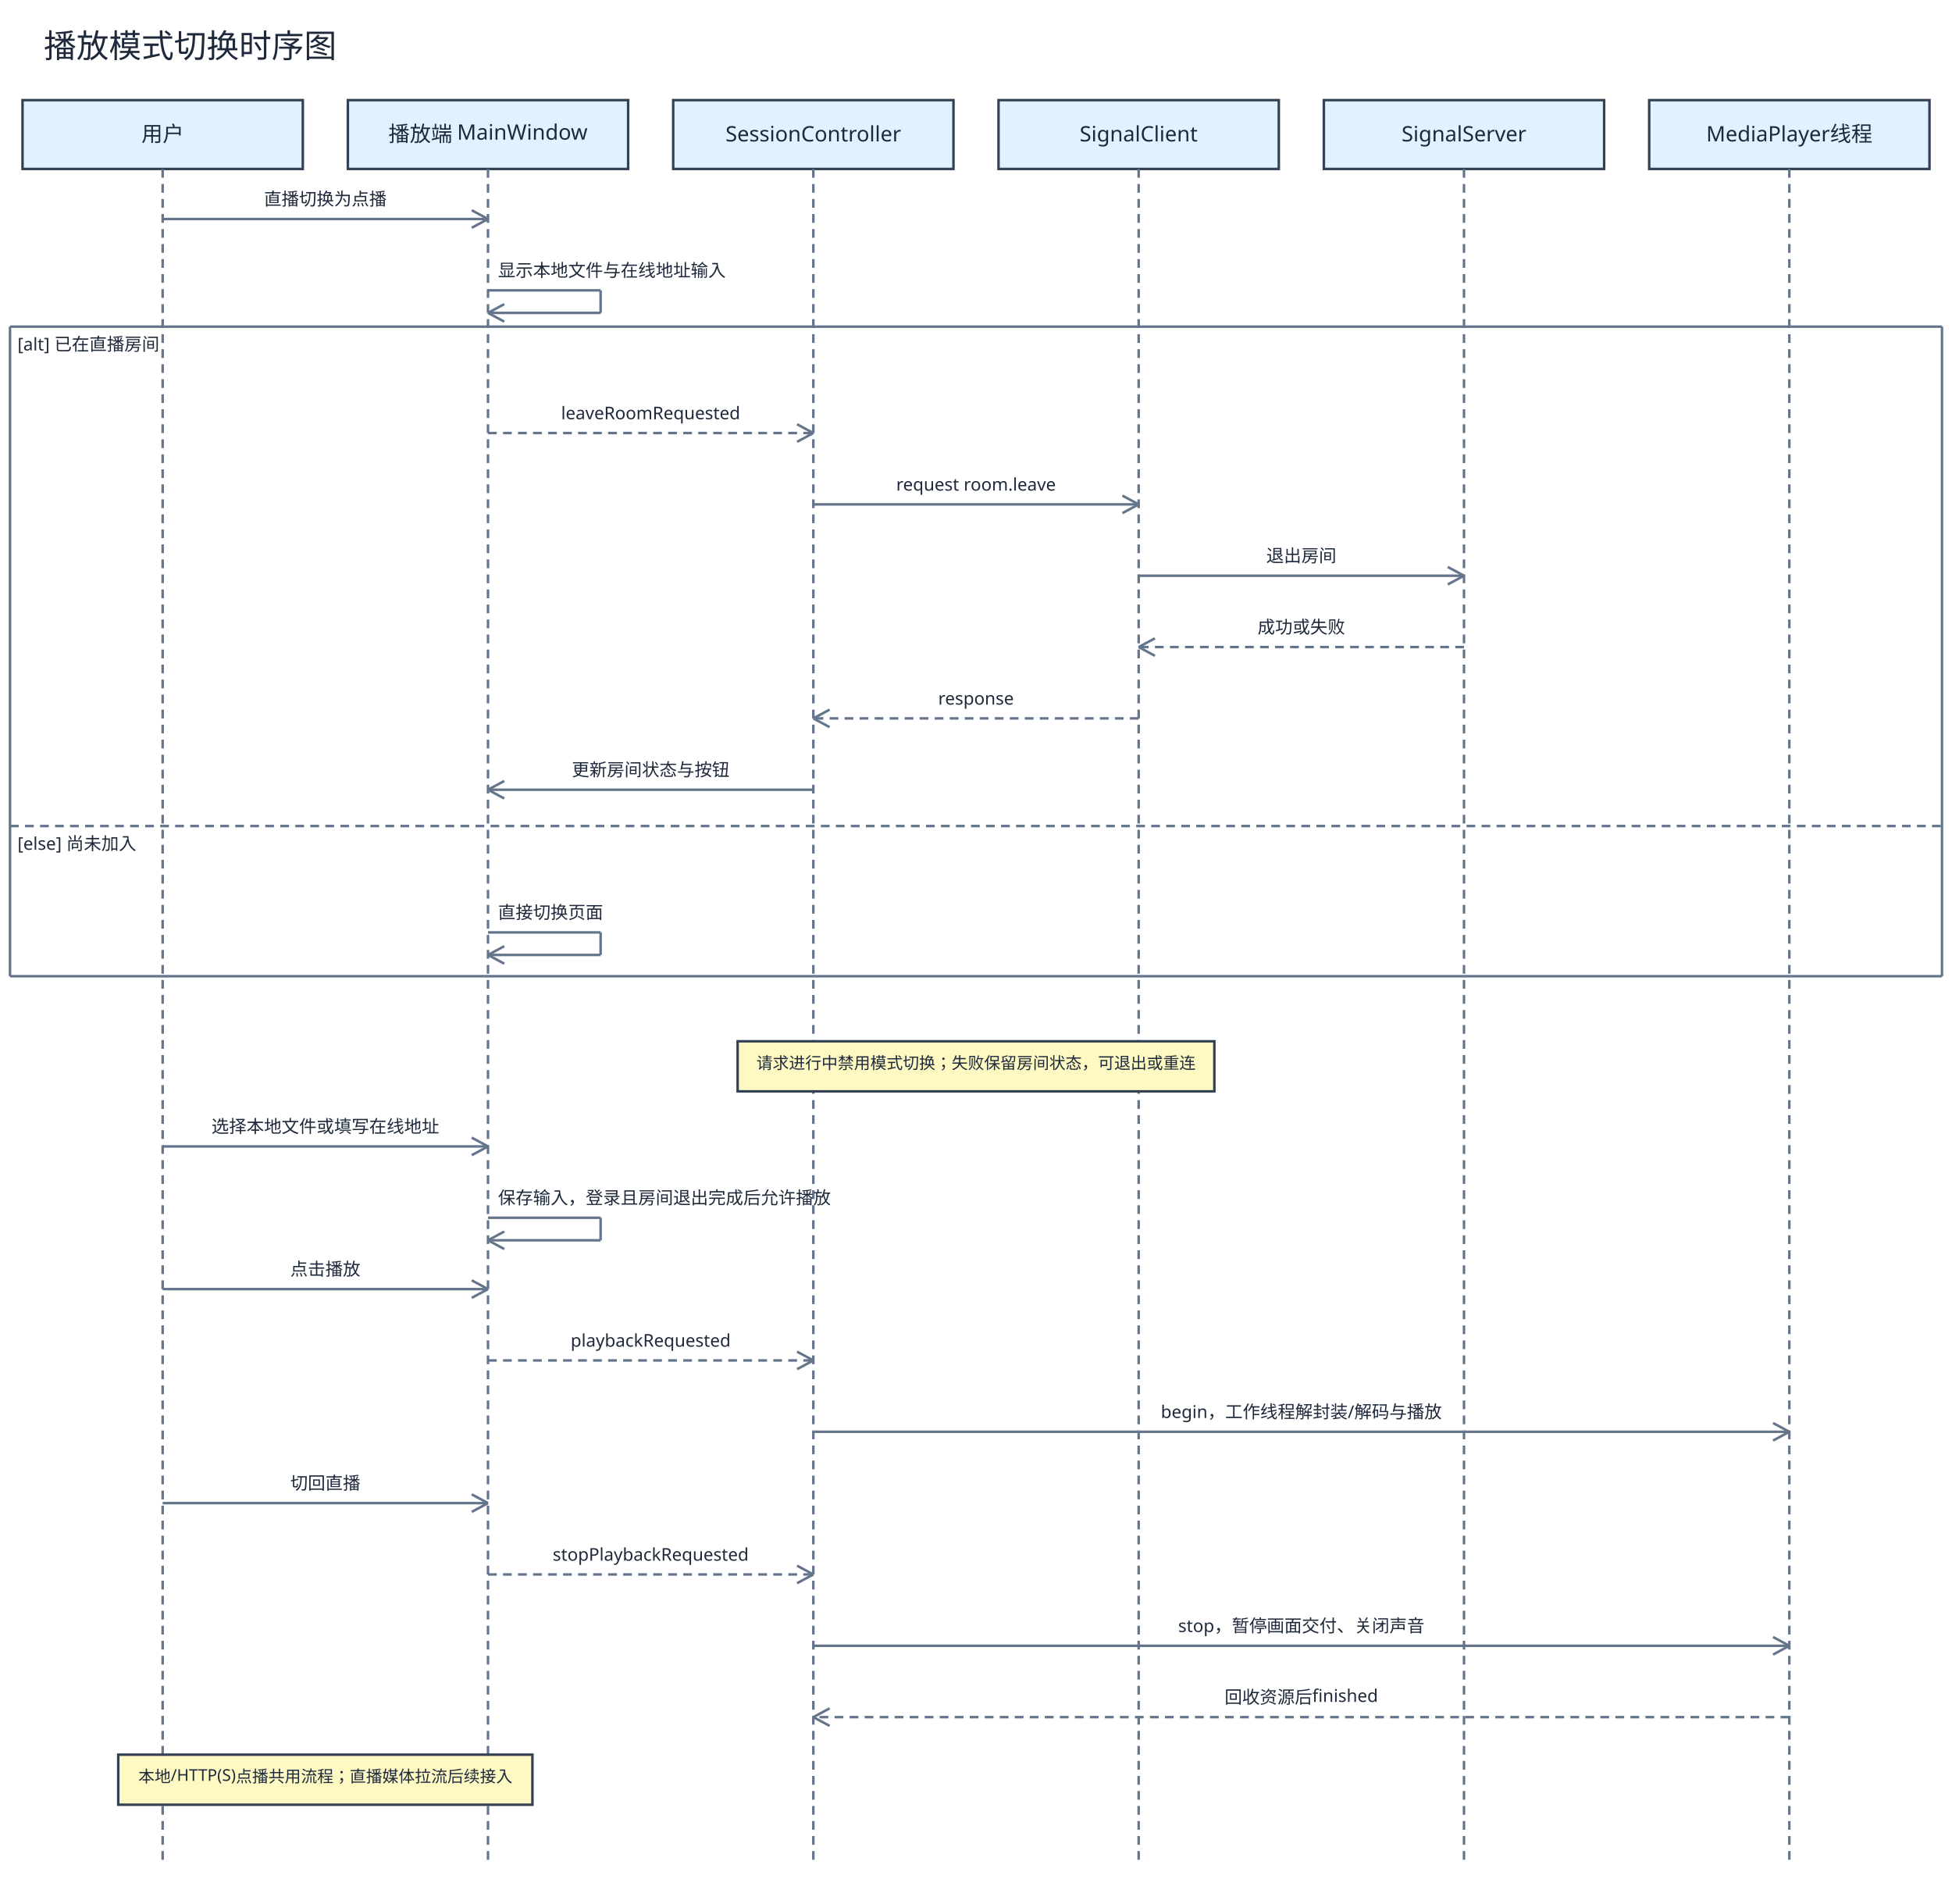
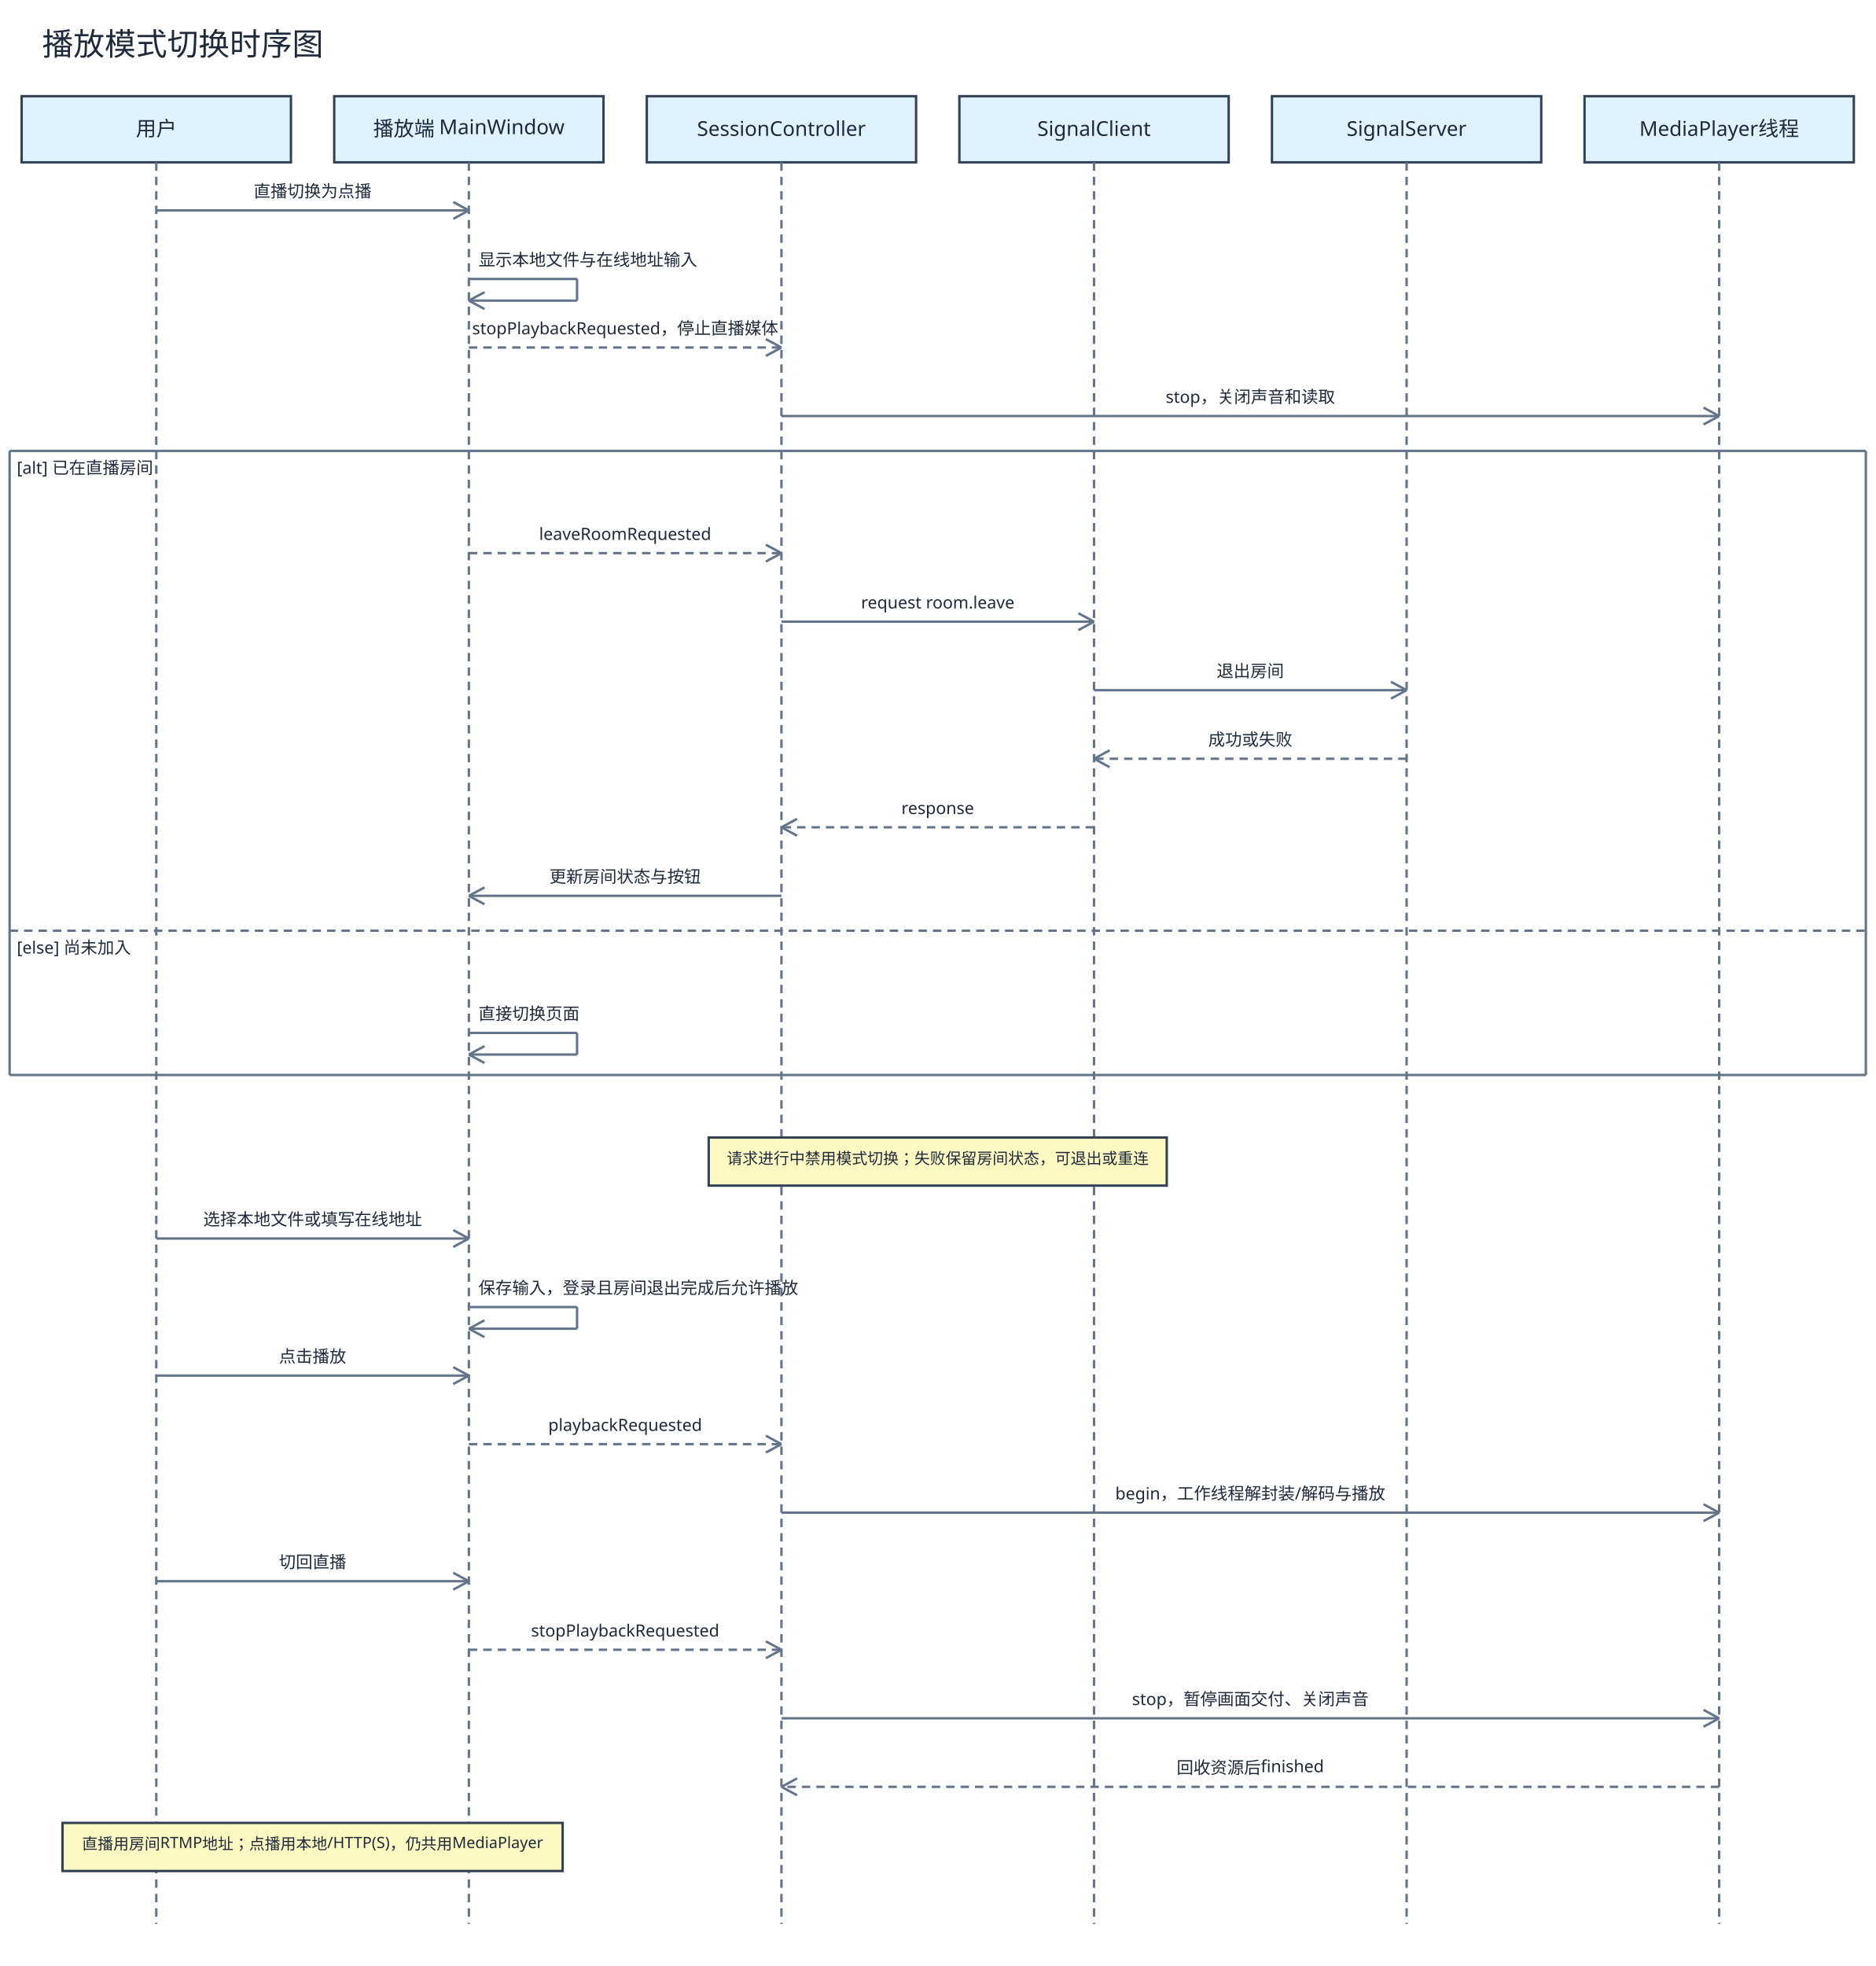
- <svg xmlns="http://www.w3.org/2000/svg" width="1560" height="1521" viewBox="0 0 1560 1521">
+ <svg xmlns="http://www.w3.org/2000/svg" width="1560" height="1635" viewBox="0 0 1560 1635">
  <text x="35" y="46" fill="#1e293b" font-family="Microsoft YaHei, sans-serif" font-size="26" text-anchor="start">播放模式切换时序图</text>
  <rect x="18.0" y="80" width="224" height="55" fill="#e0f2fe" stroke="#334155" stroke-width="2" />
  <text x="130.0" y="113" fill="#1e293b" font-family="Microsoft YaHei, sans-serif" font-size="17" text-anchor="middle">用户</text>
-   <line x1="130.0" y1="135" x2="130.0" y2="1486" stroke="#64748b" stroke-width="2" stroke-dasharray="7 5" />
+   <line x1="130.0" y1="135" x2="130.0" y2="1600" stroke="#64748b" stroke-width="2" stroke-dasharray="7 5" />
  <rect x="278.0" y="80" width="224" height="55" fill="#e0f2fe" stroke="#334155" stroke-width="2" />
  <text x="390.0" y="113" fill="#1e293b" font-family="Microsoft YaHei, sans-serif" font-size="17" text-anchor="middle">播放端 MainWindow</text>
-   <line x1="390.0" y1="135" x2="390.0" y2="1486" stroke="#64748b" stroke-width="2" stroke-dasharray="7 5" />
+   <line x1="390.0" y1="135" x2="390.0" y2="1600" stroke="#64748b" stroke-width="2" stroke-dasharray="7 5" />
  <rect x="538.0" y="80" width="224" height="55" fill="#e0f2fe" stroke="#334155" stroke-width="2" />
  <text x="650.0" y="113" fill="#1e293b" font-family="Microsoft YaHei, sans-serif" font-size="17" text-anchor="middle">SessionController</text>
-   <line x1="650.0" y1="135" x2="650.0" y2="1486" stroke="#64748b" stroke-width="2" stroke-dasharray="7 5" />
+   <line x1="650.0" y1="135" x2="650.0" y2="1600" stroke="#64748b" stroke-width="2" stroke-dasharray="7 5" />
  <rect x="798.0" y="80" width="224" height="55" fill="#e0f2fe" stroke="#334155" stroke-width="2" />
  <text x="910.0" y="113" fill="#1e293b" font-family="Microsoft YaHei, sans-serif" font-size="17" text-anchor="middle">SignalClient</text>
-   <line x1="910.0" y1="135" x2="910.0" y2="1486" stroke="#64748b" stroke-width="2" stroke-dasharray="7 5" />
+   <line x1="910.0" y1="135" x2="910.0" y2="1600" stroke="#64748b" stroke-width="2" stroke-dasharray="7 5" />
  <rect x="1058.0" y="80" width="224" height="55" fill="#e0f2fe" stroke="#334155" stroke-width="2" />
  <text x="1170.0" y="113" fill="#1e293b" font-family="Microsoft YaHei, sans-serif" font-size="17" text-anchor="middle">SignalServer</text>
-   <line x1="1170.0" y1="135" x2="1170.0" y2="1486" stroke="#64748b" stroke-width="2" stroke-dasharray="7 5" />
+   <line x1="1170.0" y1="135" x2="1170.0" y2="1600" stroke="#64748b" stroke-width="2" stroke-dasharray="7 5" />
  <rect x="1318.0" y="80" width="224" height="55" fill="#e0f2fe" stroke="#334155" stroke-width="2" />
  <text x="1430.0" y="113" fill="#1e293b" font-family="Microsoft YaHei, sans-serif" font-size="17" text-anchor="middle">MediaPlayer线程</text>
-   <line x1="1430.0" y1="135" x2="1430.0" y2="1486" stroke="#64748b" stroke-width="2" stroke-dasharray="7 5" />
+   <line x1="1430.0" y1="135" x2="1430.0" y2="1600" stroke="#64748b" stroke-width="2" stroke-dasharray="7 5" />
  <line x1="130.0" y1="175" x2="390.0" y2="175" stroke="#64748b" stroke-width="2" />
  <line x1="390.0" y1="175" x2="377.0" y2="182.0" stroke="#64748b" stroke-width="2" />
  <line x1="390.0" y1="175" x2="377.0" y2="168.0" stroke="#64748b" stroke-width="2" />
  <text x="260.0" y="164" fill="#1e293b" font-family="Microsoft YaHei, sans-serif" font-size="14" text-anchor="middle">直播切换为点播</text>
  <line x1="390.0" y1="232" x2="480.0" y2="232" stroke="#64748b" stroke-width="2" />
  <line x1="480.0" y1="232" x2="480.0" y2="250" stroke="#64748b" stroke-width="2" />
  <line x1="480.0" y1="250" x2="390.0" y2="250" stroke="#64748b" stroke-width="2" />
  <line x1="390.0" y1="250" x2="403.0" y2="243.0" stroke="#64748b" stroke-width="2" />
  <line x1="390.0" y1="250" x2="403.0" y2="257.0" stroke="#64748b" stroke-width="2" />
  <text x="398.0" y="221" fill="#1e293b" font-family="Microsoft YaHei, sans-serif" font-size="14" text-anchor="start">显示本地文件与在线地址输入</text>
-   <text x="14" y="280" fill="#1e293b" font-family="Microsoft YaHei, sans-serif" font-size="14" text-anchor="start">[alt] 已在直播房间</text>
-   <line x1="8" y1="261" x2="1552" y2="261" stroke="#64748b" stroke-width="2" />
-   <line x1="390.0" y1="346" x2="650.0" y2="346" stroke="#64748b" stroke-width="2" stroke-dasharray="7 5" />
-   <line x1="650.0" y1="346" x2="637.0" y2="353.0" stroke="#64748b" stroke-width="2" />
-   <line x1="650.0" y1="346" x2="637.0" y2="339.0" stroke="#64748b" stroke-width="2" />
-   <text x="520.0" y="335" fill="#1e293b" font-family="Microsoft YaHei, sans-serif" font-size="14" text-anchor="middle">leaveRoomRequested</text>
-   <line x1="650.0" y1="403" x2="910.0" y2="403" stroke="#64748b" stroke-width="2" />
-   <line x1="910.0" y1="403" x2="897.0" y2="410.0" stroke="#64748b" stroke-width="2" />
-   <line x1="910.0" y1="403" x2="897.0" y2="396.0" stroke="#64748b" stroke-width="2" />
-   <text x="780.0" y="392" fill="#1e293b" font-family="Microsoft YaHei, sans-serif" font-size="14" text-anchor="middle">request room.leave</text>
-   <line x1="910.0" y1="460" x2="1170.0" y2="460" stroke="#64748b" stroke-width="2" />
-   <line x1="1170.0" y1="460" x2="1157.0" y2="467.0" stroke="#64748b" stroke-width="2" />
-   <line x1="1170.0" y1="460" x2="1157.0" y2="453.0" stroke="#64748b" stroke-width="2" />
-   <text x="1040.0" y="449" fill="#1e293b" font-family="Microsoft YaHei, sans-serif" font-size="14" text-anchor="middle">退出房间</text>
-   <line x1="1170.0" y1="517" x2="910.0" y2="517" stroke="#64748b" stroke-width="2" stroke-dasharray="7 5" />
-   <line x1="910.0" y1="517" x2="923.0" y2="510.0" stroke="#64748b" stroke-width="2" />
-   <line x1="910.0" y1="517" x2="923.0" y2="524.0" stroke="#64748b" stroke-width="2" />
-   <text x="1040.0" y="506" fill="#1e293b" font-family="Microsoft YaHei, sans-serif" font-size="14" text-anchor="middle">成功或失败</text>
-   <line x1="910.0" y1="574" x2="650.0" y2="574" stroke="#64748b" stroke-width="2" stroke-dasharray="7 5" />
-   <line x1="650.0" y1="574" x2="663.0" y2="567.0" stroke="#64748b" stroke-width="2" />
-   <line x1="650.0" y1="574" x2="663.0" y2="581.0" stroke="#64748b" stroke-width="2" />
-   <text x="780.0" y="563" fill="#1e293b" font-family="Microsoft YaHei, sans-serif" font-size="14" text-anchor="middle">response</text>
-   <line x1="650.0" y1="631" x2="390.0" y2="631" stroke="#64748b" stroke-width="2" />
-   <line x1="390.0" y1="631" x2="403.0" y2="624.0" stroke="#64748b" stroke-width="2" />
-   <line x1="390.0" y1="631" x2="403.0" y2="638.0" stroke="#64748b" stroke-width="2" />
-   <text x="520.0" y="620" fill="#1e293b" font-family="Microsoft YaHei, sans-serif" font-size="14" text-anchor="middle">更新房间状态与按钮</text>
-   <line x1="8" y1="660" x2="1552" y2="660" stroke="#64748b" stroke-width="2" stroke-dasharray="7 5" />
-   <text x="14" y="679" fill="#1e293b" font-family="Microsoft YaHei, sans-serif" font-size="14" text-anchor="start">[else] 尚未加入</text>
-   <line x1="390.0" y1="745" x2="480.0" y2="745" stroke="#64748b" stroke-width="2" />
-   <line x1="480.0" y1="745" x2="480.0" y2="763" stroke="#64748b" stroke-width="2" />
-   <line x1="480.0" y1="763" x2="390.0" y2="763" stroke="#64748b" stroke-width="2" />
-   <line x1="390.0" y1="763" x2="403.0" y2="756.0" stroke="#64748b" stroke-width="2" />
-   <line x1="390.0" y1="763" x2="403.0" y2="770.0" stroke="#64748b" stroke-width="2" />
-   <text x="398.0" y="734" fill="#1e293b" font-family="Microsoft YaHei, sans-serif" font-size="14" text-anchor="start">直接切换页面</text>
-   <line x1="8" y1="261" x2="8" y2="780" stroke="#64748b" stroke-width="2" />
-   <line x1="1552" y1="261" x2="1552" y2="780" stroke="#64748b" stroke-width="2" />
-   <line x1="8" y1="780" x2="1552" y2="780" stroke="#64748b" stroke-width="2" />
-   <rect x="589.5" y="832" width="381.0" height="40" fill="#fef9c3" stroke="#334155" stroke-width="2" />
-   <text x="780.0" y="854" fill="#1e293b" font-family="Microsoft YaHei, sans-serif" font-size="13" text-anchor="middle">请求进行中禁用模式切换；失败保留房间状态，可退出或重连</text>
-   <line x1="130.0" y1="916" x2="390.0" y2="916" stroke="#64748b" stroke-width="2" />
-   <line x1="390.0" y1="916" x2="377.0" y2="923.0" stroke="#64748b" stroke-width="2" />
-   <line x1="390.0" y1="916" x2="377.0" y2="909.0" stroke="#64748b" stroke-width="2" />
-   <text x="260.0" y="905" fill="#1e293b" font-family="Microsoft YaHei, sans-serif" font-size="14" text-anchor="middle">选择本地文件或填写在线地址</text>
-   <line x1="390.0" y1="973" x2="480.0" y2="973" stroke="#64748b" stroke-width="2" />
-   <line x1="480.0" y1="973" x2="480.0" y2="991" stroke="#64748b" stroke-width="2" />
-   <line x1="480.0" y1="991" x2="390.0" y2="991" stroke="#64748b" stroke-width="2" />
-   <line x1="390.0" y1="991" x2="403.0" y2="984.0" stroke="#64748b" stroke-width="2" />
-   <line x1="390.0" y1="991" x2="403.0" y2="998.0" stroke="#64748b" stroke-width="2" />
-   <text x="398.0" y="962" fill="#1e293b" font-family="Microsoft YaHei, sans-serif" font-size="14" text-anchor="start">保存输入，登录且房间退出完成后允许播放</text>
+   <line x1="390.0" y1="289" x2="650.0" y2="289" stroke="#64748b" stroke-width="2" stroke-dasharray="7 5" />
+   <line x1="650.0" y1="289" x2="637.0" y2="296.0" stroke="#64748b" stroke-width="2" />
+   <line x1="650.0" y1="289" x2="637.0" y2="282.0" stroke="#64748b" stroke-width="2" />
+   <text x="520.0" y="278" fill="#1e293b" font-family="Microsoft YaHei, sans-serif" font-size="14" text-anchor="middle">stopPlaybackRequested，停止直播媒体</text>
+   <line x1="650.0" y1="346" x2="1430.0" y2="346" stroke="#64748b" stroke-width="2" />
+   <line x1="1430.0" y1="346" x2="1417.0" y2="353.0" stroke="#64748b" stroke-width="2" />
+   <line x1="1430.0" y1="346" x2="1417.0" y2="339.0" stroke="#64748b" stroke-width="2" />
+   <text x="1040.0" y="335" fill="#1e293b" font-family="Microsoft YaHei, sans-serif" font-size="14" text-anchor="middle">stop，关闭声音和读取</text>
+   <text x="14" y="394" fill="#1e293b" font-family="Microsoft YaHei, sans-serif" font-size="14" text-anchor="start">[alt] 已在直播房间</text>
+   <line x1="8" y1="375" x2="1552" y2="375" stroke="#64748b" stroke-width="2" />
+   <line x1="390.0" y1="460" x2="650.0" y2="460" stroke="#64748b" stroke-width="2" stroke-dasharray="7 5" />
+   <line x1="650.0" y1="460" x2="637.0" y2="467.0" stroke="#64748b" stroke-width="2" />
+   <line x1="650.0" y1="460" x2="637.0" y2="453.0" stroke="#64748b" stroke-width="2" />
+   <text x="520.0" y="449" fill="#1e293b" font-family="Microsoft YaHei, sans-serif" font-size="14" text-anchor="middle">leaveRoomRequested</text>
+   <line x1="650.0" y1="517" x2="910.0" y2="517" stroke="#64748b" stroke-width="2" />
+   <line x1="910.0" y1="517" x2="897.0" y2="524.0" stroke="#64748b" stroke-width="2" />
+   <line x1="910.0" y1="517" x2="897.0" y2="510.0" stroke="#64748b" stroke-width="2" />
+   <text x="780.0" y="506" fill="#1e293b" font-family="Microsoft YaHei, sans-serif" font-size="14" text-anchor="middle">request room.leave</text>
+   <line x1="910.0" y1="574" x2="1170.0" y2="574" stroke="#64748b" stroke-width="2" />
+   <line x1="1170.0" y1="574" x2="1157.0" y2="581.0" stroke="#64748b" stroke-width="2" />
+   <line x1="1170.0" y1="574" x2="1157.0" y2="567.0" stroke="#64748b" stroke-width="2" />
+   <text x="1040.0" y="563" fill="#1e293b" font-family="Microsoft YaHei, sans-serif" font-size="14" text-anchor="middle">退出房间</text>
+   <line x1="1170.0" y1="631" x2="910.0" y2="631" stroke="#64748b" stroke-width="2" stroke-dasharray="7 5" />
+   <line x1="910.0" y1="631" x2="923.0" y2="624.0" stroke="#64748b" stroke-width="2" />
+   <line x1="910.0" y1="631" x2="923.0" y2="638.0" stroke="#64748b" stroke-width="2" />
+   <text x="1040.0" y="620" fill="#1e293b" font-family="Microsoft YaHei, sans-serif" font-size="14" text-anchor="middle">成功或失败</text>
+   <line x1="910.0" y1="688" x2="650.0" y2="688" stroke="#64748b" stroke-width="2" stroke-dasharray="7 5" />
+   <line x1="650.0" y1="688" x2="663.0" y2="681.0" stroke="#64748b" stroke-width="2" />
+   <line x1="650.0" y1="688" x2="663.0" y2="695.0" stroke="#64748b" stroke-width="2" />
+   <text x="780.0" y="677" fill="#1e293b" font-family="Microsoft YaHei, sans-serif" font-size="14" text-anchor="middle">response</text>
+   <line x1="650.0" y1="745" x2="390.0" y2="745" stroke="#64748b" stroke-width="2" />
+   <line x1="390.0" y1="745" x2="403.0" y2="738.0" stroke="#64748b" stroke-width="2" />
+   <line x1="390.0" y1="745" x2="403.0" y2="752.0" stroke="#64748b" stroke-width="2" />
+   <text x="520.0" y="734" fill="#1e293b" font-family="Microsoft YaHei, sans-serif" font-size="14" text-anchor="middle">更新房间状态与按钮</text>
+   <line x1="8" y1="774" x2="1552" y2="774" stroke="#64748b" stroke-width="2" stroke-dasharray="7 5" />
+   <text x="14" y="793" fill="#1e293b" font-family="Microsoft YaHei, sans-serif" font-size="14" text-anchor="start">[else] 尚未加入</text>
+   <line x1="390.0" y1="859" x2="480.0" y2="859" stroke="#64748b" stroke-width="2" />
+   <line x1="480.0" y1="859" x2="480.0" y2="877" stroke="#64748b" stroke-width="2" />
+   <line x1="480.0" y1="877" x2="390.0" y2="877" stroke="#64748b" stroke-width="2" />
+   <line x1="390.0" y1="877" x2="403.0" y2="870.0" stroke="#64748b" stroke-width="2" />
+   <line x1="390.0" y1="877" x2="403.0" y2="884.0" stroke="#64748b" stroke-width="2" />
+   <text x="398.0" y="848" fill="#1e293b" font-family="Microsoft YaHei, sans-serif" font-size="14" text-anchor="start">直接切换页面</text>
+   <line x1="8" y1="375" x2="8" y2="894" stroke="#64748b" stroke-width="2" />
+   <line x1="1552" y1="375" x2="1552" y2="894" stroke="#64748b" stroke-width="2" />
+   <line x1="8" y1="894" x2="1552" y2="894" stroke="#64748b" stroke-width="2" />
+   <rect x="589.5" y="946" width="381.0" height="40" fill="#fef9c3" stroke="#334155" stroke-width="2" />
+   <text x="780.0" y="968" fill="#1e293b" font-family="Microsoft YaHei, sans-serif" font-size="13" text-anchor="middle">请求进行中禁用模式切换；失败保留房间状态，可退出或重连</text>
  <line x1="130.0" y1="1030" x2="390.0" y2="1030" stroke="#64748b" stroke-width="2" />
  <line x1="390.0" y1="1030" x2="377.0" y2="1037.0" stroke="#64748b" stroke-width="2" />
  <line x1="390.0" y1="1030" x2="377.0" y2="1023.0" stroke="#64748b" stroke-width="2" />
-   <text x="260.0" y="1019" fill="#1e293b" font-family="Microsoft YaHei, sans-serif" font-size="14" text-anchor="middle">点击播放</text>
-   <line x1="390.0" y1="1087" x2="650.0" y2="1087" stroke="#64748b" stroke-width="2" stroke-dasharray="7 5" />
-   <line x1="650.0" y1="1087" x2="637.0" y2="1094.0" stroke="#64748b" stroke-width="2" />
-   <line x1="650.0" y1="1087" x2="637.0" y2="1080.0" stroke="#64748b" stroke-width="2" />
-   <text x="520.0" y="1076" fill="#1e293b" font-family="Microsoft YaHei, sans-serif" font-size="14" text-anchor="middle">playbackRequested</text>
-   <line x1="650.0" y1="1144" x2="1430.0" y2="1144" stroke="#64748b" stroke-width="2" />
-   <line x1="1430.0" y1="1144" x2="1417.0" y2="1151.0" stroke="#64748b" stroke-width="2" />
-   <line x1="1430.0" y1="1144" x2="1417.0" y2="1137.0" stroke="#64748b" stroke-width="2" />
-   <text x="1040.0" y="1133" fill="#1e293b" font-family="Microsoft YaHei, sans-serif" font-size="14" text-anchor="middle">begin，工作线程解封装/解码与播放</text>
-   <line x1="130.0" y1="1201" x2="390.0" y2="1201" stroke="#64748b" stroke-width="2" />
-   <line x1="390.0" y1="1201" x2="377.0" y2="1208.0" stroke="#64748b" stroke-width="2" />
-   <line x1="390.0" y1="1201" x2="377.0" y2="1194.0" stroke="#64748b" stroke-width="2" />
-   <text x="260.0" y="1190" fill="#1e293b" font-family="Microsoft YaHei, sans-serif" font-size="14" text-anchor="middle">切回直播</text>
-   <line x1="390.0" y1="1258" x2="650.0" y2="1258" stroke="#64748b" stroke-width="2" stroke-dasharray="7 5" />
-   <line x1="650.0" y1="1258" x2="637.0" y2="1265.0" stroke="#64748b" stroke-width="2" />
-   <line x1="650.0" y1="1258" x2="637.0" y2="1251.0" stroke="#64748b" stroke-width="2" />
-   <text x="520.0" y="1247" fill="#1e293b" font-family="Microsoft YaHei, sans-serif" font-size="14" text-anchor="middle">stopPlaybackRequested</text>
-   <line x1="650.0" y1="1315" x2="1430.0" y2="1315" stroke="#64748b" stroke-width="2" />
-   <line x1="1430.0" y1="1315" x2="1417.0" y2="1322.0" stroke="#64748b" stroke-width="2" />
-   <line x1="1430.0" y1="1315" x2="1417.0" y2="1308.0" stroke="#64748b" stroke-width="2" />
-   <text x="1040.0" y="1304" fill="#1e293b" font-family="Microsoft YaHei, sans-serif" font-size="14" text-anchor="middle">stop，暂停画面交付、关闭声音</text>
-   <line x1="1430.0" y1="1372" x2="650.0" y2="1372" stroke="#64748b" stroke-width="2" stroke-dasharray="7 5" />
-   <line x1="650.0" y1="1372" x2="663.0" y2="1365.0" stroke="#64748b" stroke-width="2" />
-   <line x1="650.0" y1="1372" x2="663.0" y2="1379.0" stroke="#64748b" stroke-width="2" />
-   <text x="1040.0" y="1361" fill="#1e293b" font-family="Microsoft YaHei, sans-serif" font-size="14" text-anchor="middle">回收资源后finished</text>
-   <rect x="94.5" y="1402" width="331.0" height="40" fill="#fef9c3" stroke="#334155" stroke-width="2" />
-   <text x="260.0" y="1424" fill="#1e293b" font-family="Microsoft YaHei, sans-serif" font-size="13" text-anchor="middle">本地/HTTP(S)点播共用流程；直播媒体拉流后续接入</text>
+   <text x="260.0" y="1019" fill="#1e293b" font-family="Microsoft YaHei, sans-serif" font-size="14" text-anchor="middle">选择本地文件或填写在线地址</text>
+   <line x1="390.0" y1="1087" x2="480.0" y2="1087" stroke="#64748b" stroke-width="2" />
+   <line x1="480.0" y1="1087" x2="480.0" y2="1105" stroke="#64748b" stroke-width="2" />
+   <line x1="480.0" y1="1105" x2="390.0" y2="1105" stroke="#64748b" stroke-width="2" />
+   <line x1="390.0" y1="1105" x2="403.0" y2="1098.0" stroke="#64748b" stroke-width="2" />
+   <line x1="390.0" y1="1105" x2="403.0" y2="1112.0" stroke="#64748b" stroke-width="2" />
+   <text x="398.0" y="1076" fill="#1e293b" font-family="Microsoft YaHei, sans-serif" font-size="14" text-anchor="start">保存输入，登录且房间退出完成后允许播放</text>
+   <line x1="130.0" y1="1144" x2="390.0" y2="1144" stroke="#64748b" stroke-width="2" />
+   <line x1="390.0" y1="1144" x2="377.0" y2="1151.0" stroke="#64748b" stroke-width="2" />
+   <line x1="390.0" y1="1144" x2="377.0" y2="1137.0" stroke="#64748b" stroke-width="2" />
+   <text x="260.0" y="1133" fill="#1e293b" font-family="Microsoft YaHei, sans-serif" font-size="14" text-anchor="middle">点击播放</text>
+   <line x1="390.0" y1="1201" x2="650.0" y2="1201" stroke="#64748b" stroke-width="2" stroke-dasharray="7 5" />
+   <line x1="650.0" y1="1201" x2="637.0" y2="1208.0" stroke="#64748b" stroke-width="2" />
+   <line x1="650.0" y1="1201" x2="637.0" y2="1194.0" stroke="#64748b" stroke-width="2" />
+   <text x="520.0" y="1190" fill="#1e293b" font-family="Microsoft YaHei, sans-serif" font-size="14" text-anchor="middle">playbackRequested</text>
+   <line x1="650.0" y1="1258" x2="1430.0" y2="1258" stroke="#64748b" stroke-width="2" />
+   <line x1="1430.0" y1="1258" x2="1417.0" y2="1265.0" stroke="#64748b" stroke-width="2" />
+   <line x1="1430.0" y1="1258" x2="1417.0" y2="1251.0" stroke="#64748b" stroke-width="2" />
+   <text x="1040.0" y="1247" fill="#1e293b" font-family="Microsoft YaHei, sans-serif" font-size="14" text-anchor="middle">begin，工作线程解封装/解码与播放</text>
+   <line x1="130.0" y1="1315" x2="390.0" y2="1315" stroke="#64748b" stroke-width="2" />
+   <line x1="390.0" y1="1315" x2="377.0" y2="1322.0" stroke="#64748b" stroke-width="2" />
+   <line x1="390.0" y1="1315" x2="377.0" y2="1308.0" stroke="#64748b" stroke-width="2" />
+   <text x="260.0" y="1304" fill="#1e293b" font-family="Microsoft YaHei, sans-serif" font-size="14" text-anchor="middle">切回直播</text>
+   <line x1="390.0" y1="1372" x2="650.0" y2="1372" stroke="#64748b" stroke-width="2" stroke-dasharray="7 5" />
+   <line x1="650.0" y1="1372" x2="637.0" y2="1379.0" stroke="#64748b" stroke-width="2" />
+   <line x1="650.0" y1="1372" x2="637.0" y2="1365.0" stroke="#64748b" stroke-width="2" />
+   <text x="520.0" y="1361" fill="#1e293b" font-family="Microsoft YaHei, sans-serif" font-size="14" text-anchor="middle">stopPlaybackRequested</text>
+   <line x1="650.0" y1="1429" x2="1430.0" y2="1429" stroke="#64748b" stroke-width="2" />
+   <line x1="1430.0" y1="1429" x2="1417.0" y2="1436.0" stroke="#64748b" stroke-width="2" />
+   <line x1="1430.0" y1="1429" x2="1417.0" y2="1422.0" stroke="#64748b" stroke-width="2" />
+   <text x="1040.0" y="1418" fill="#1e293b" font-family="Microsoft YaHei, sans-serif" font-size="14" text-anchor="middle">stop，暂停画面交付、关闭声音</text>
+   <line x1="1430.0" y1="1486" x2="650.0" y2="1486" stroke="#64748b" stroke-width="2" stroke-dasharray="7 5" />
+   <line x1="650.0" y1="1486" x2="663.0" y2="1479.0" stroke="#64748b" stroke-width="2" />
+   <line x1="650.0" y1="1486" x2="663.0" y2="1493.0" stroke="#64748b" stroke-width="2" />
+   <text x="1040.0" y="1475" fill="#1e293b" font-family="Microsoft YaHei, sans-serif" font-size="14" text-anchor="middle">回收资源后finished</text>
+   <rect x="52.0" y="1516" width="416.0" height="40" fill="#fef9c3" stroke="#334155" stroke-width="2" />
+   <text x="260.0" y="1538" fill="#1e293b" font-family="Microsoft YaHei, sans-serif" font-size="13" text-anchor="middle">直播用房间RTMP地址；点播用本地/HTTP(S)，仍共用MediaPlayer</text>
</svg>
